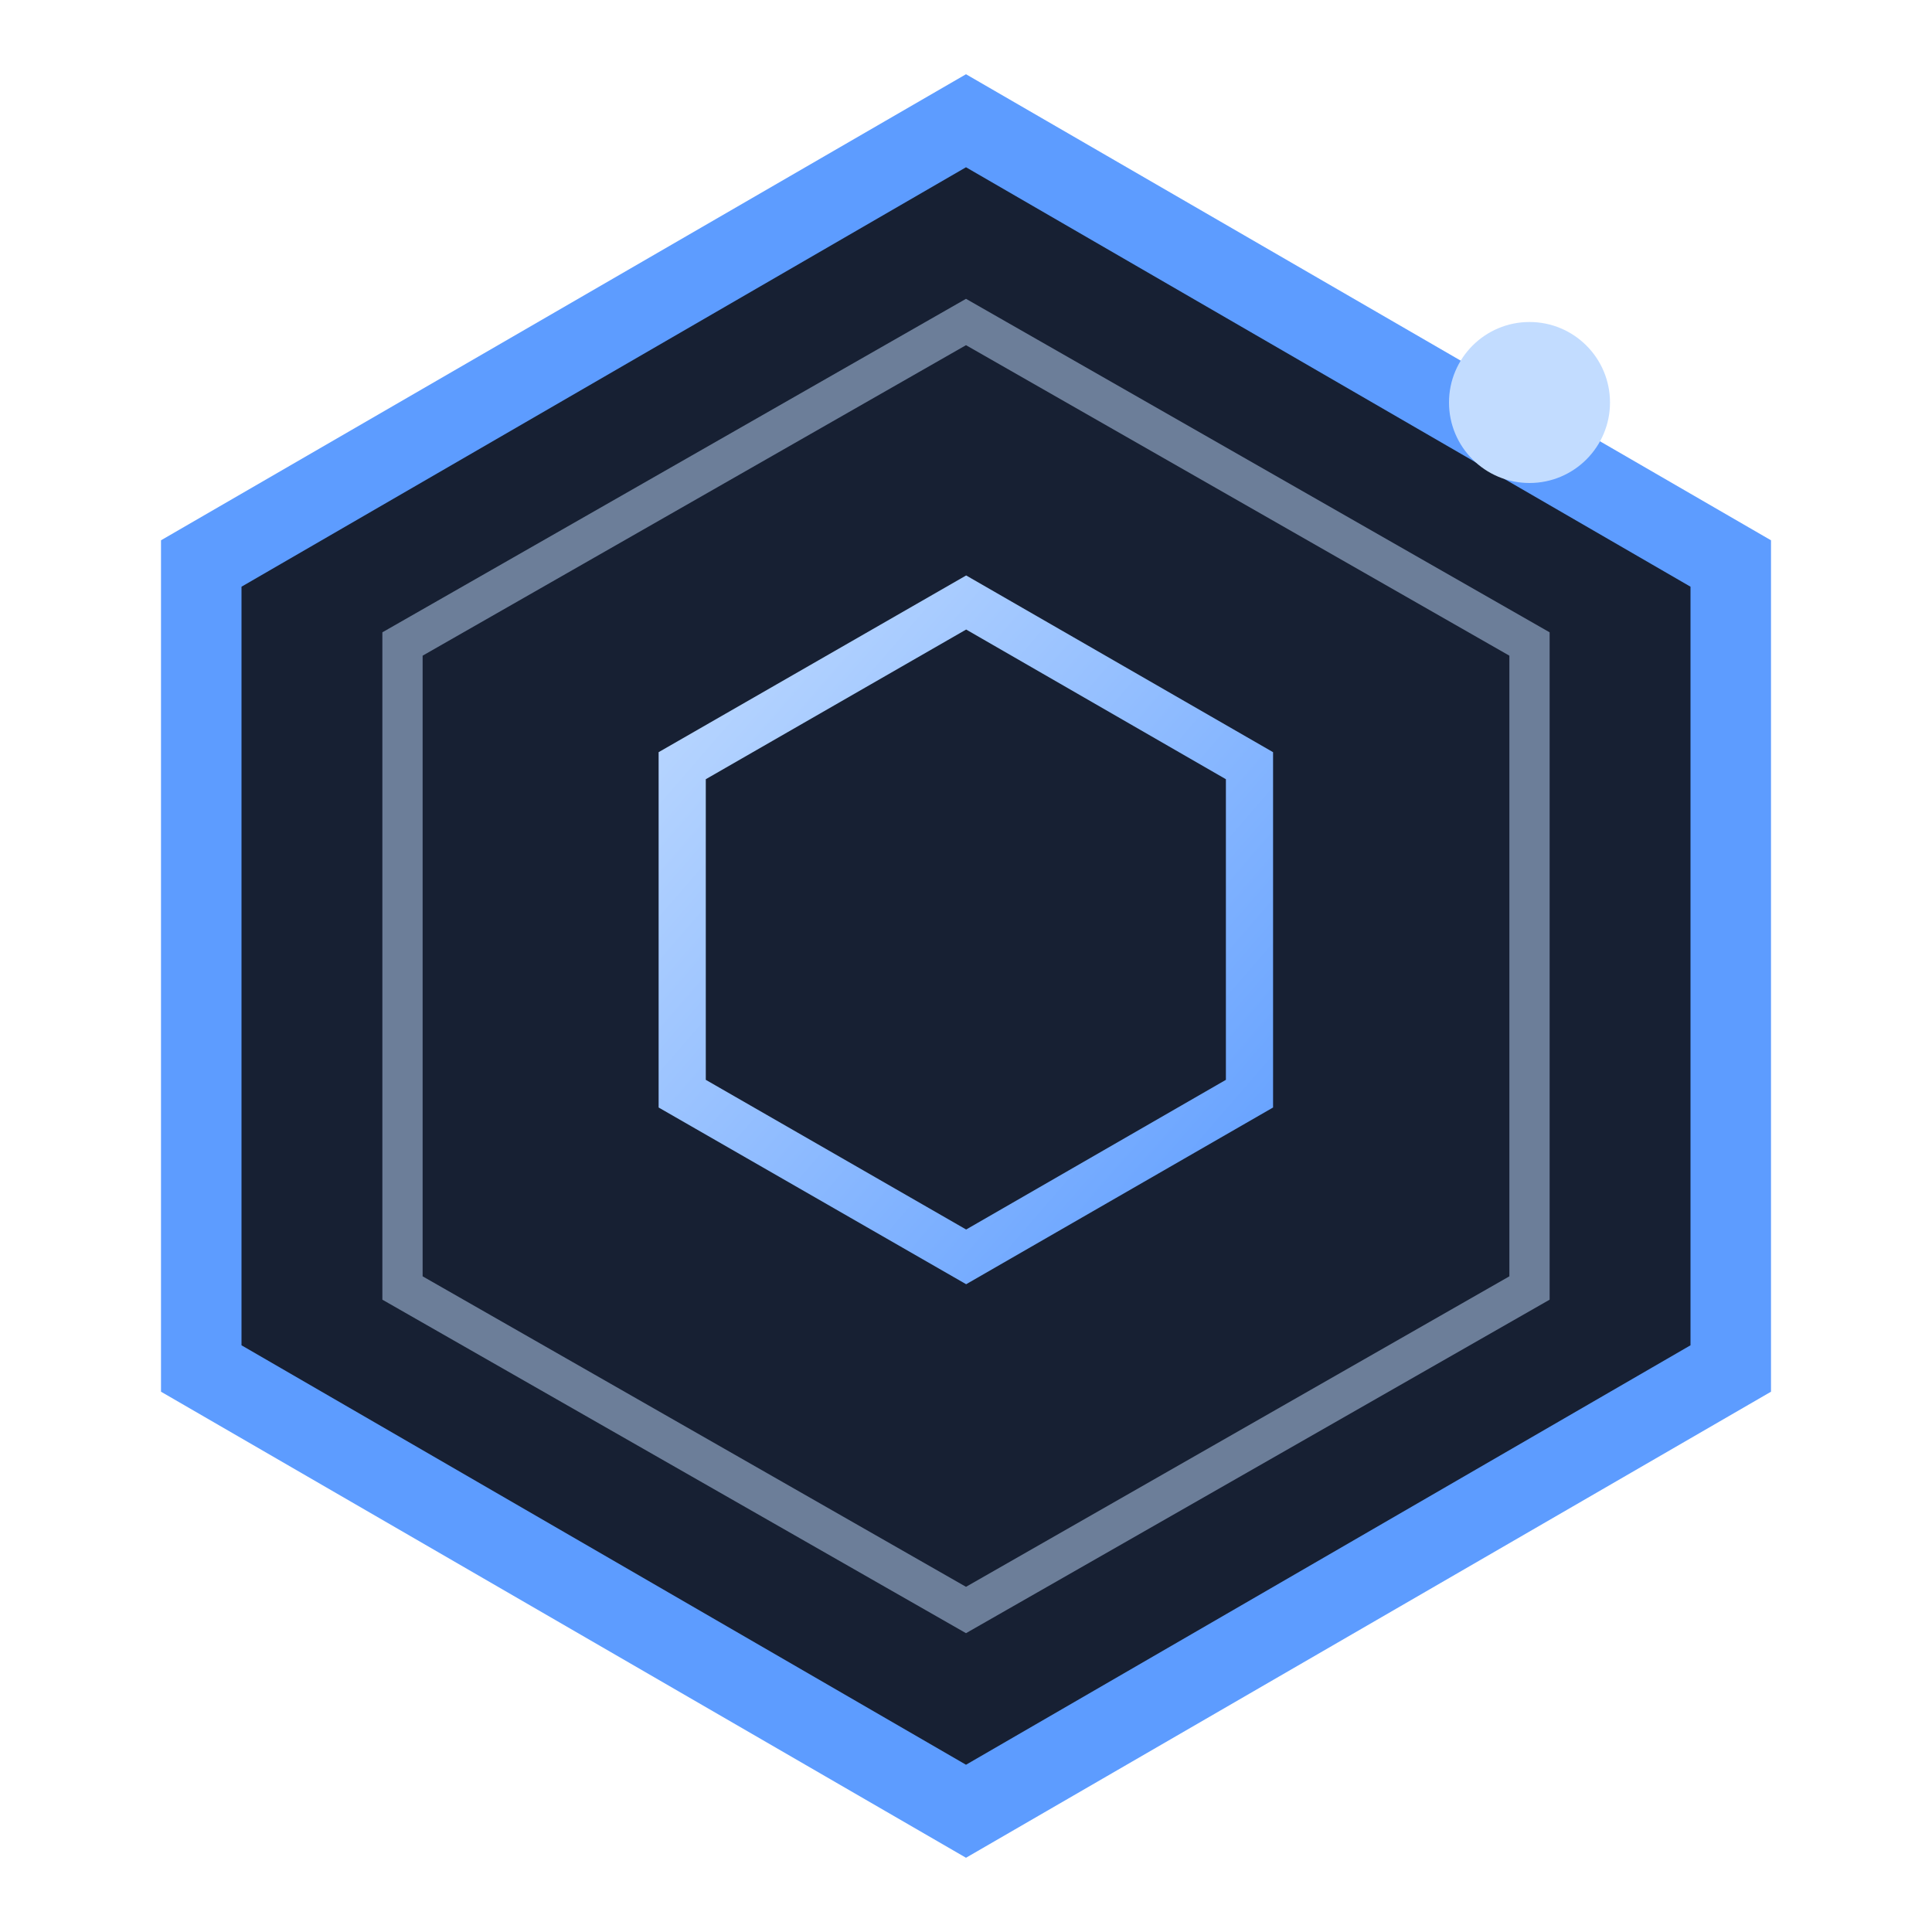
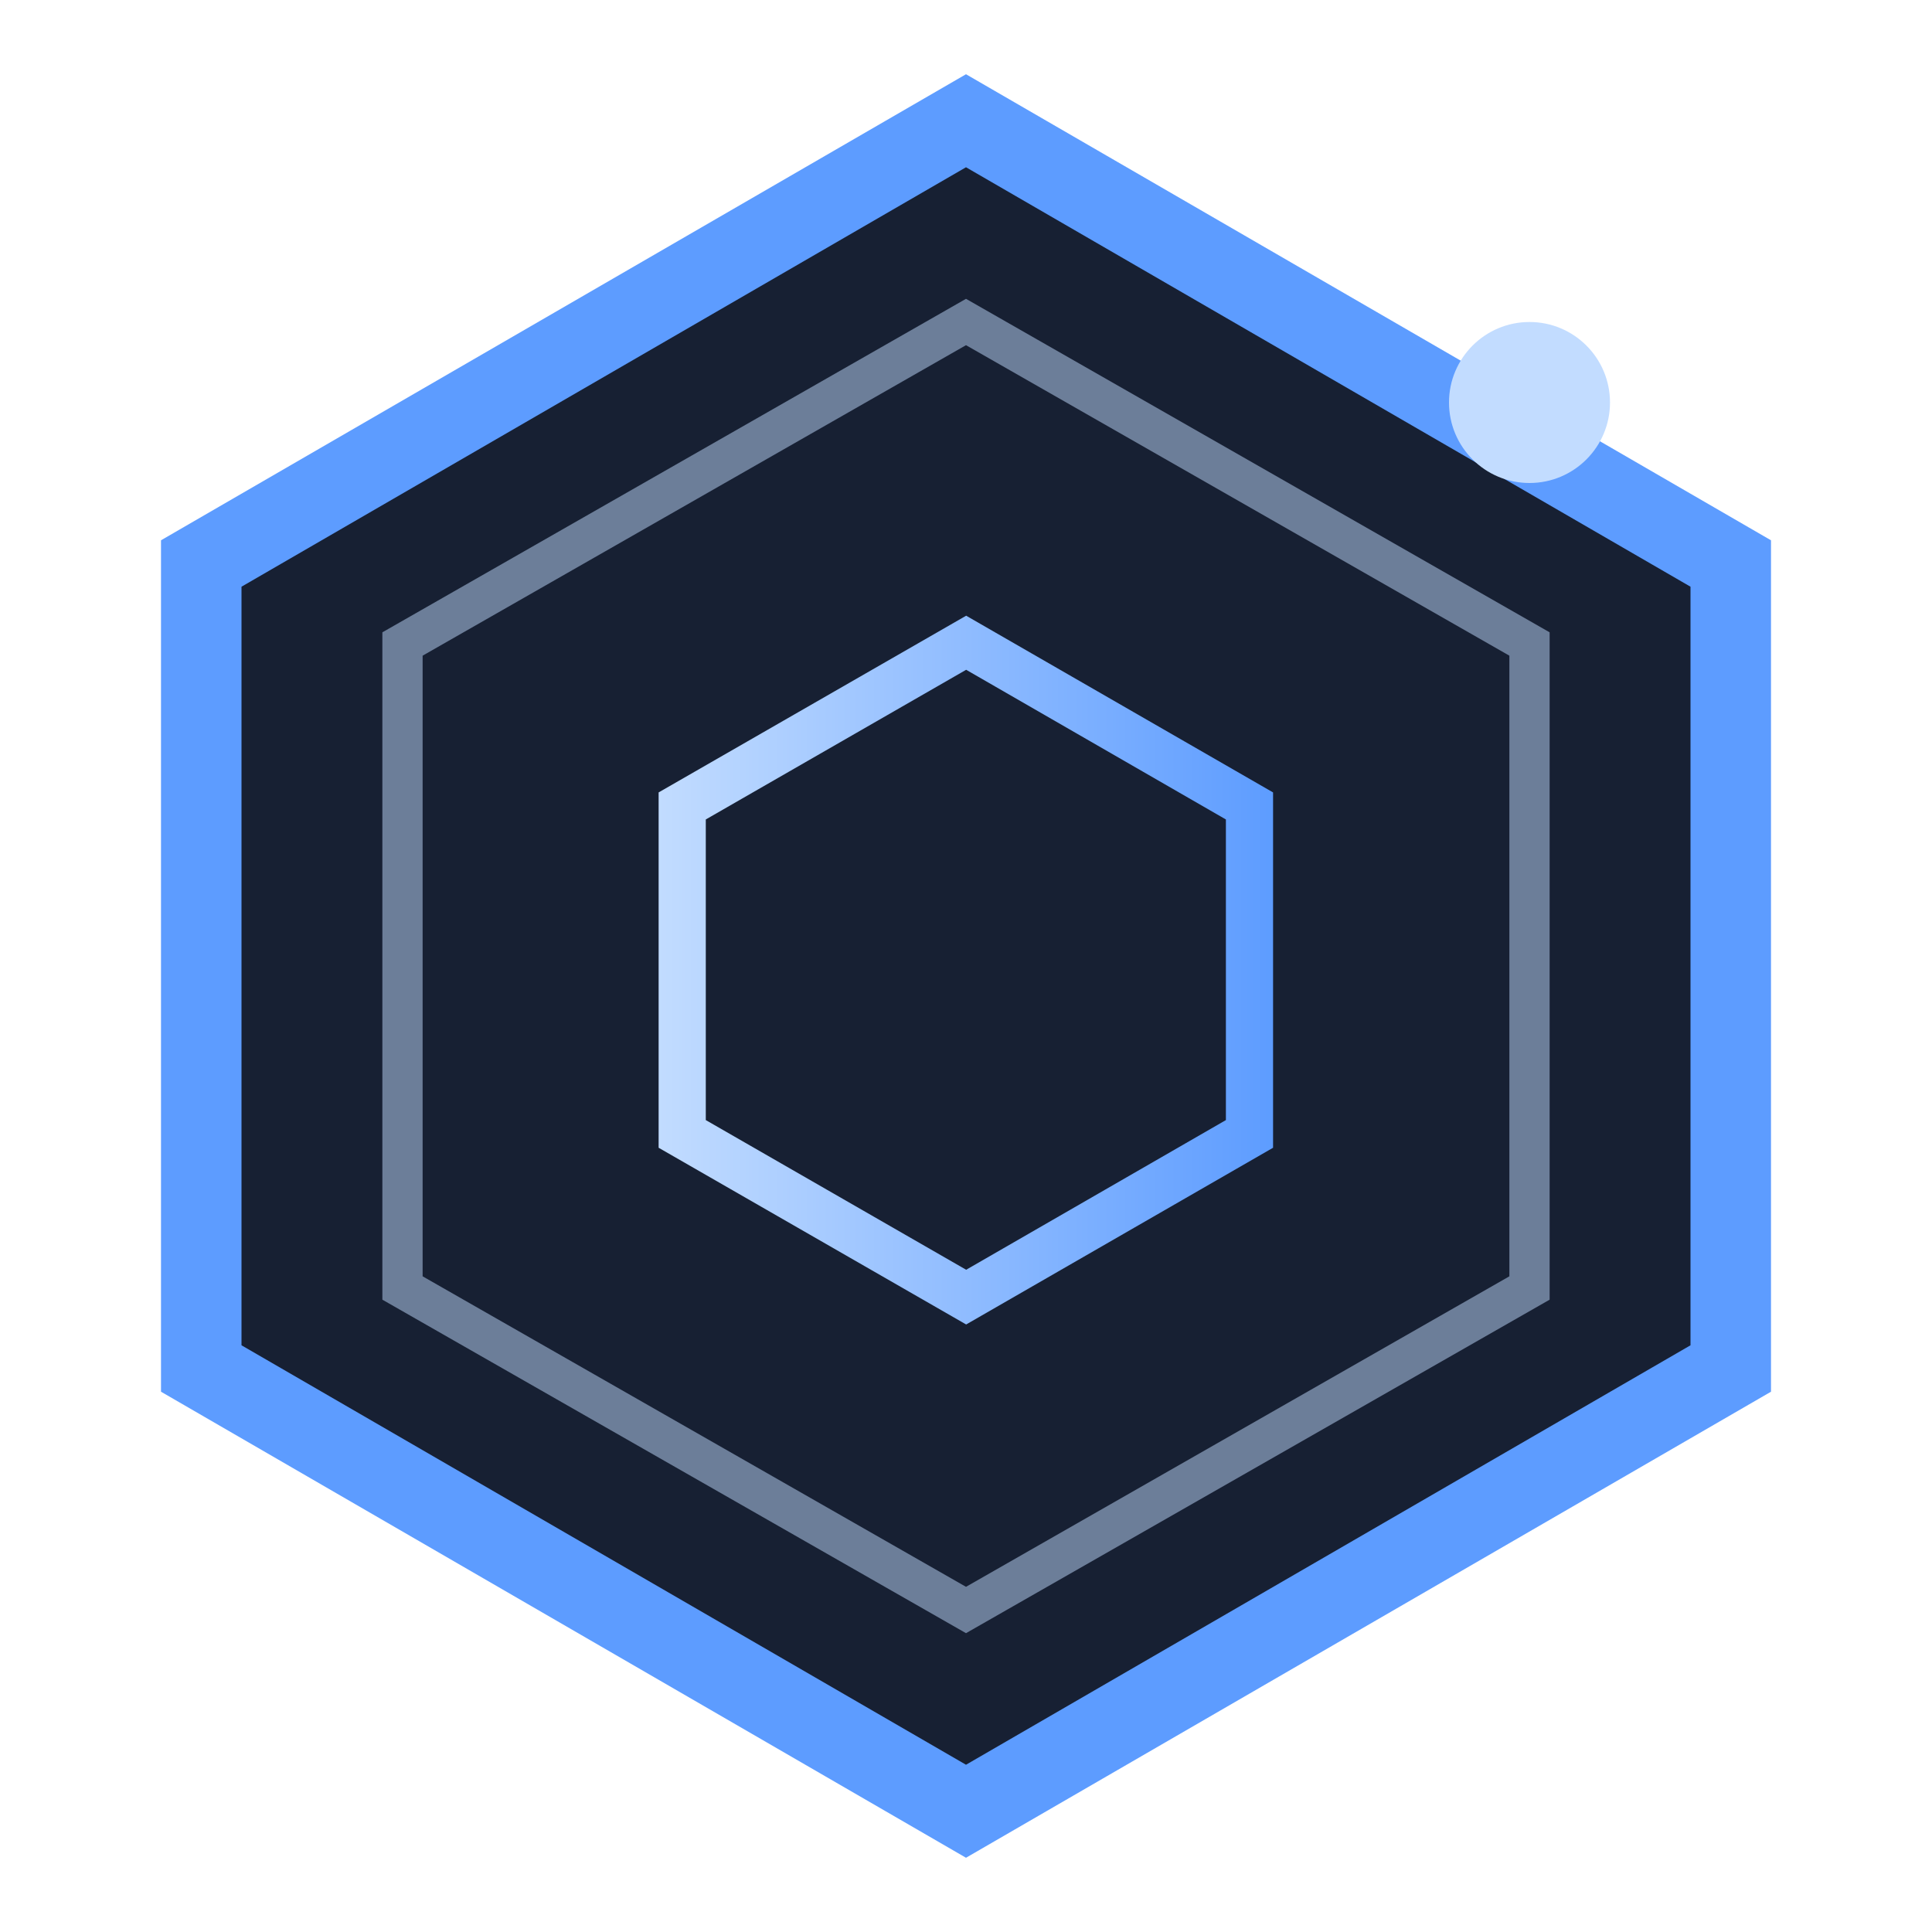
<svg xmlns="http://www.w3.org/2000/svg" viewBox="0 0 48 48">
  <defs>
-     <linearGradient id="g" x1="0" y1="0" x2="1" y2="1">
+     <linearGradient id="g">
      <stop stop-color="#c2dcff" />
      <stop offset="1" stop-color="#5d9cff" />
    </linearGradient>
  </defs>
  <path d="M24 3 43 14v20L24 45 5 34V14z" fill="#172033" stroke="#5d9cff" stroke-width="2" />
  <path d="M24 8 38 16v16l-14 8-14-8V16z" fill="none" stroke="#c2dcff" stroke-opacity=".5" />
-   <text x="24" y="30" text-anchor="middle" font-family="system-ui,sans-serif" font-size="21" font-weight="700" fill="url(#g)">⬡</text>
+   <text x="24" y="31" text-anchor="middle" font-family="system-ui,sans-serif" font-size="21" font-weight="700" fill="url(#g)">⬡</text>
  <circle cx="38" cy="10" r="2" fill="#c2dcff">
    <animate attributeName="opacity" values=".25;1;.25" dur="2s" repeatCount="indefinite" />
  </circle>
</svg>
